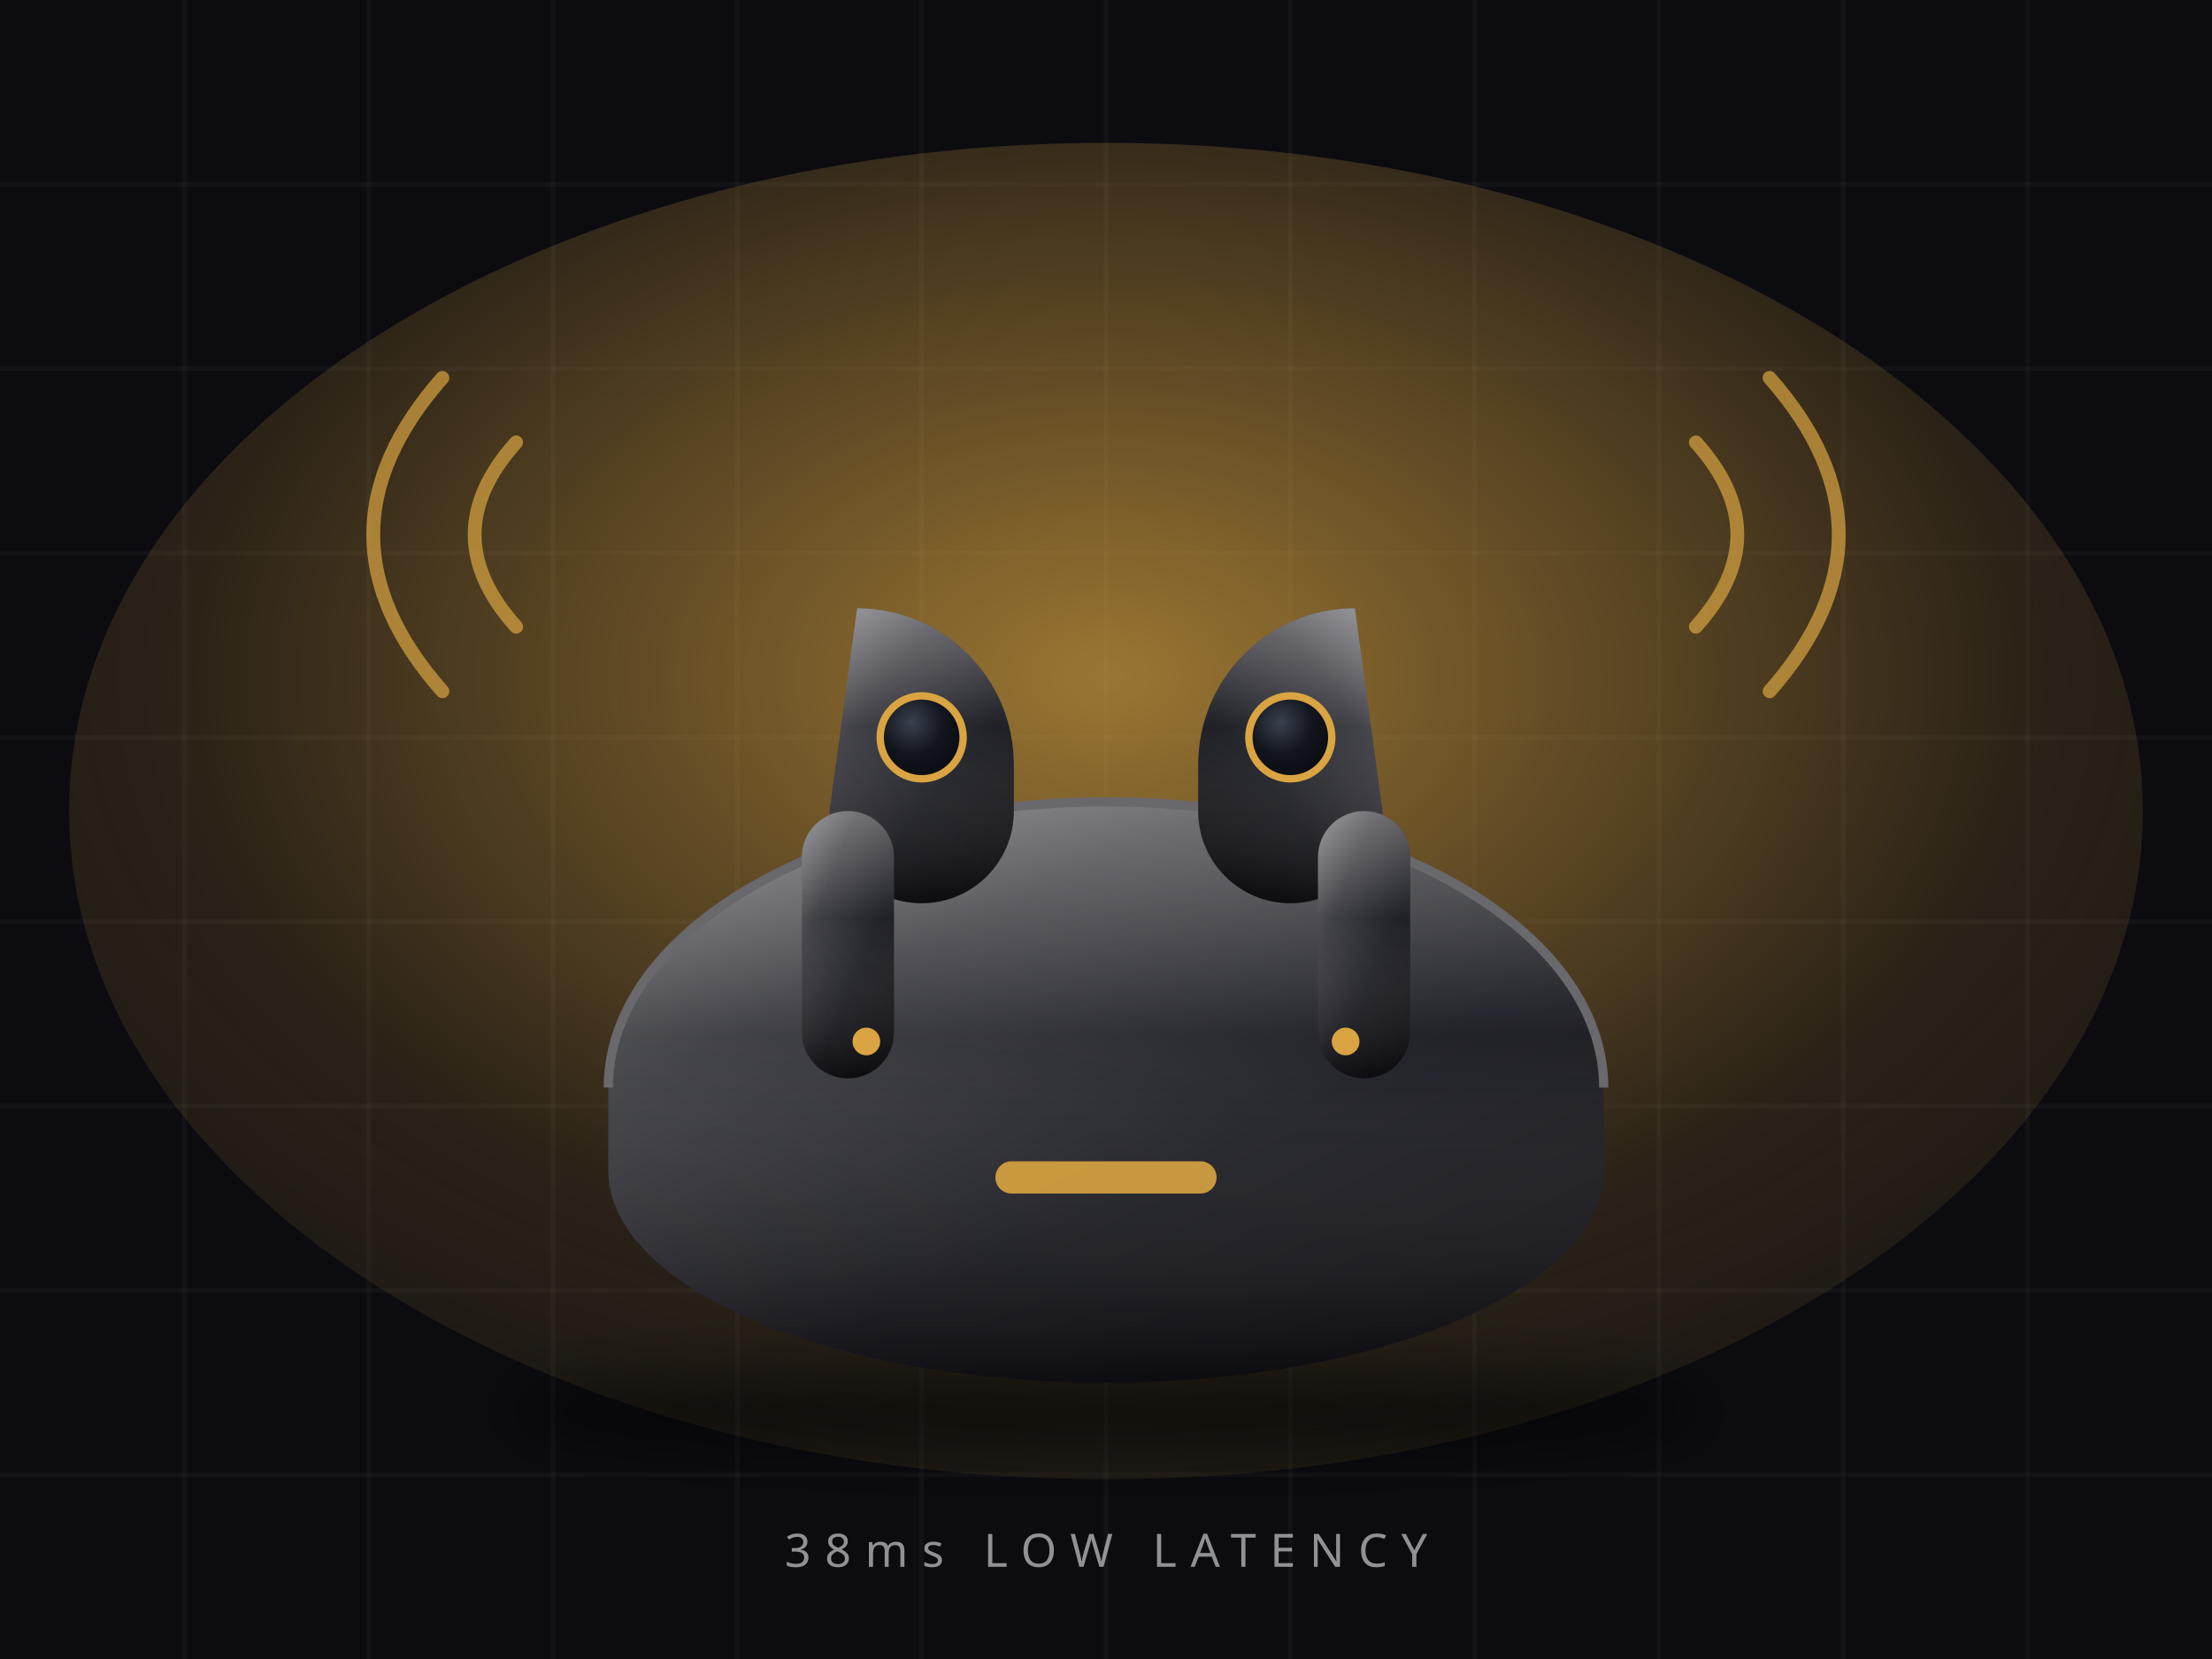
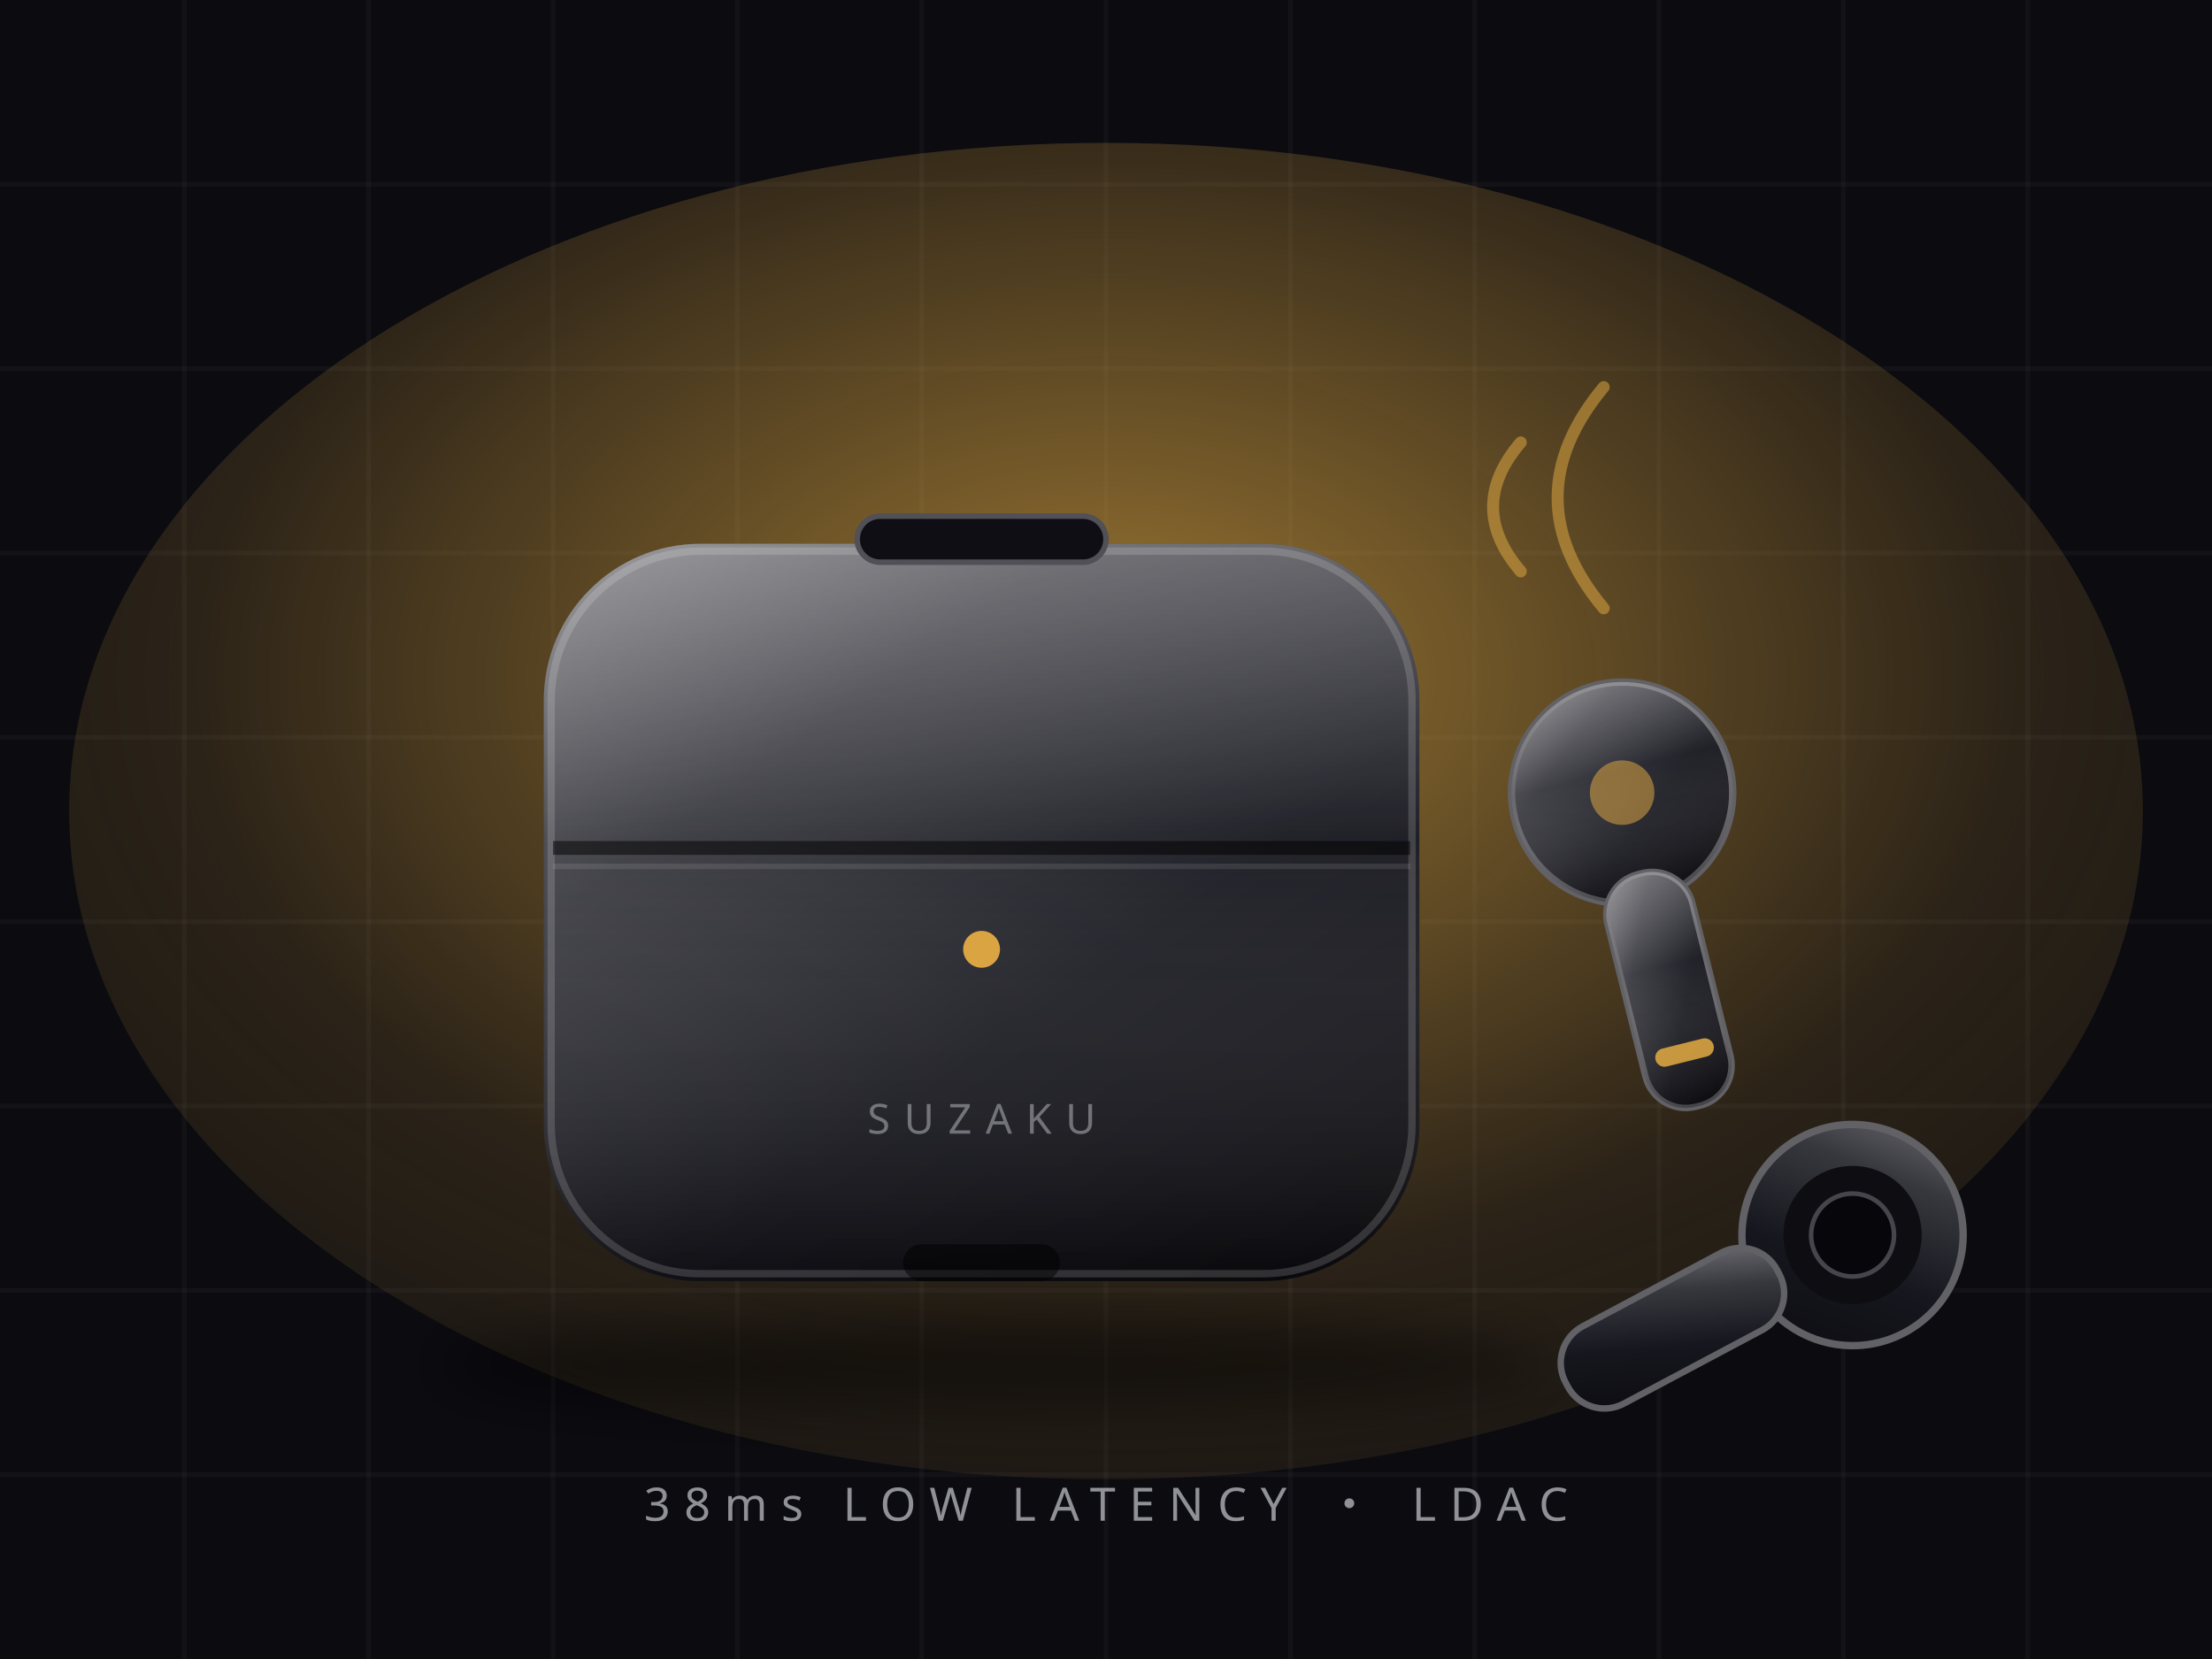
<svg xmlns="http://www.w3.org/2000/svg" viewBox="0 0 480 360" role="img" aria-label="">
  <defs>
    <radialGradient id="agbudsd9a44116161e" cx="0.5" cy="0.4" r="0.8">
      <stop offset="0" stop-color="#d9a441" stop-opacity="0.7" />
      <stop offset="0.55" stop-color="#d9a441" stop-opacity="0.16" />
      <stop offset="1" stop-color="#d9a441" stop-opacity="0" />
    </radialGradient>
    <linearGradient id="albudsd9a44116161e" x1="0" y1="0" x2="1" y2="0">
      <stop offset="0" stop-color="#d9a441" stop-opacity="0" />
      <stop offset="0.5" stop-color="#d9a441" />
      <stop offset="1" stop-color="#d9a441" stop-opacity="0" />
    </linearGradient>
    <linearGradient id="mbbudsd9a44116161e" x1="0" y1="0" x2="0.85" y2="1">
      <stop offset="0" stop-color="#737378" />
      <stop offset="0.3" stop-color="#37373e" />
      <stop offset="0.65" stop-color="#16161e" />
      <stop offset="1" stop-color="#0d0d12" />
    </linearGradient>
    <linearGradient id="mtbudsd9a44116161e" x1="0" y1="0" x2="0" y2="1">
      <stop offset="0" stop-color="#ffffff" stop-opacity="0.3" />
      <stop offset="0.4" stop-color="#ffffff" stop-opacity="0.05" />
      <stop offset="1" stop-color="#000000" stop-opacity="0.3" />
    </linearGradient>
    <radialGradient id="glbudsd9a44116161e" cx="0.38" cy="0.32" r="0.95">
      <stop offset="0" stop-color="#39414f" />
      <stop offset="0.4" stop-color="#12151d" />
      <stop offset="1" stop-color="#04040a" />
    </radialGradient>
    <filter id="fzbudsd9a44116161e" x="-60%" y="-60%" width="220%" height="220%">
      <feGaussianBlur stdDeviation="6" />
    </filter>
  </defs>
  <rect width="480" height="360" fill="#0b0b10" />
  <path d="M40 0 V360" stroke="#ffffff" stroke-opacity="0.03" />
  <path d="M80 0 V360" stroke="#ffffff" stroke-opacity="0.03" />
  <path d="M120 0 V360" stroke="#ffffff" stroke-opacity="0.03" />
  <path d="M160 0 V360" stroke="#ffffff" stroke-opacity="0.03" />
  <path d="M200 0 V360" stroke="#ffffff" stroke-opacity="0.03" />
  <path d="M240 0 V360" stroke="#ffffff" stroke-opacity="0.03" />
  <path d="M280 0 V360" stroke="#ffffff" stroke-opacity="0.03" />
  <path d="M320 0 V360" stroke="#ffffff" stroke-opacity="0.03" />
  <path d="M360 0 V360" stroke="#ffffff" stroke-opacity="0.03" />
  <path d="M400 0 V360" stroke="#ffffff" stroke-opacity="0.03" />
  <path d="M440 0 V360" stroke="#ffffff" stroke-opacity="0.03" />
  <path d="M0 40 H480" stroke="#ffffff" stroke-opacity="0.03" />
  <path d="M0 80 H480" stroke="#ffffff" stroke-opacity="0.03" />
  <path d="M0 120 H480" stroke="#ffffff" stroke-opacity="0.03" />
  <path d="M0 160 H480" stroke="#ffffff" stroke-opacity="0.03" />
  <path d="M0 200 H480" stroke="#ffffff" stroke-opacity="0.03" />
  <path d="M0 240 H480" stroke="#ffffff" stroke-opacity="0.03" />
  <path d="M0 280 H480" stroke="#ffffff" stroke-opacity="0.03" />
  <path d="M0 320 H480" stroke="#ffffff" stroke-opacity="0.03" />
  <ellipse cx="240" cy="176" rx="225" ry="145" fill="url(#agbudsd9a44116161e)" />
-   <ellipse cx="240" cy="306" rx="130" ry="10" fill="#000" opacity="0.45" filter="url(#fzbudsd9a44116161e)" />
-   <path d="M132 236 a108 62 0 0 1 216 0 v18 a108 46 0 0 1 -216 0 z" fill="url(#mbbudsd9a44116161e)" />
-   <path d="M132 236 a108 62 0 0 1 216 0 v18 a108 46 0 0 1 -216 0 z" fill="url(#mtbudsd9a44116161e)" />
-   <path d="M132 236 a108 62 0 0 1 216 0" fill="none" stroke="#68686d" stroke-width="2" />
-   <rect x="216" y="252" width="48" height="7" rx="3.5" fill="#d9a441" opacity="0.9" />
-   <g transform="translate(186 0)">
-     <path d="M0 132 a34 34 0 0 1 34 34 v10 a20 20 0 0 1 -40 0 z" fill="url(#mbbudsd9a44116161e)" transform="scale(1 1)" />
-     <path d="M0 132 a34 34 0 0 1 34 34 v10 a20 20 0 0 1 -40 0 z" fill="url(#mtbudsd9a44116161e)" transform="scale(1 1)" />
-     <rect x="-12" y="176" width="20" height="58" rx="10" fill="url(#mbbudsd9a44116161e)" />
-     <rect x="-12" y="176" width="20" height="58" rx="10" fill="url(#mtbudsd9a44116161e)" />
-     <circle cx="14" cy="160" r="9" fill="url(#glbudsd9a44116161e)" stroke="#d9a441" stroke-width="1.6" />
-     <circle cx="2" cy="226" r="3" fill="#d9a441" />
+   <ellipse cx="215" cy="296" rx="120" ry="10" fill="#000" opacity="0.45" filter="url(#fzbudsd9a44116161e)" />
+   <rect x="118" y="118" width="190" height="160" rx="34" fill="url(#mbbudsd9a44116161e)" />
+   <rect x="118" y="118" width="190" height="160" rx="34" fill="url(#mtbudsd9a44116161e)" />
+   <rect x="119.6" y="119.6" width="186.8" height="156.8" rx="32.4" fill="none" stroke="#ffffff" stroke-opacity="0.16" stroke-width="1.6" />
+   <path d="M120 184 h186" stroke="#000000" stroke-opacity="0.5" stroke-width="3" />
+   <path d="M120 188 h186" stroke="#ffffff" stroke-opacity="0.1" stroke-width="1.2" />
+   <rect x="186" y="112" width="54" height="10" rx="5" fill="#0e0e14" stroke="#505056" stroke-width="1.2" />
+   <circle cx="213" cy="206" r="4" fill="#d9a441" />
+   <rect x="196" y="270" width="34" height="8" rx="4" fill="#000000" opacity="0.5" />
+   <text x="213" y="246" font-family="sans-serif" font-size="9" fill="#e9e9f2" opacity="0.4" text-anchor="middle" letter-spacing="3">SUZAKU</text>
+   <g transform="rotate(-14 352 172)">
+     <circle cx="352" cy="172" r="24" fill="url(#mbbudsd9a44116161e)" stroke="#616166" stroke-width="1.6" />
+     <circle cx="352" cy="172" r="24" fill="url(#mtbudsd9a44116161e)" />
+     <rect x="342" y="190" width="19" height="52" rx="9" fill="url(#mbbudsd9a44116161e)" stroke="#616166" stroke-width="1.4" />
+     <rect x="342" y="190" width="19" height="52" rx="9" fill="url(#mtbudsd9a44116161e)" />
+     <rect x="345" y="228" width="13" height="4" rx="2" fill="#d9a441" opacity="0.9" />
+     <circle cx="352" cy="172" r="7" fill="#d9a441" opacity="0.55" />
  </g>
-   <g transform="translate(294 0)">
-     <path d="M0 132 a34 34 0 0 1 34 34 v10 a20 20 0 0 1 -40 0 z" fill="url(#mbbudsd9a44116161e)" transform="scale(-1 1)" />
-     <path d="M0 132 a34 34 0 0 1 34 34 v10 a20 20 0 0 1 -40 0 z" fill="url(#mtbudsd9a44116161e)" transform="scale(-1 1)" />
-     <rect x="-8" y="176" width="20" height="58" rx="10" fill="url(#mbbudsd9a44116161e)" />
-     <rect x="-8" y="176" width="20" height="58" rx="10" fill="url(#mtbudsd9a44116161e)" />
-     <circle cx="-14" cy="160" r="9" fill="url(#glbudsd9a44116161e)" stroke="#d9a441" stroke-width="1.6" />
-     <circle cx="-2" cy="226" r="3" fill="#d9a441" />
+   <g transform="rotate(62 402 268)">
+     <circle cx="402" cy="268" r="24" fill="url(#mbbudsd9a44116161e)" stroke="#616166" stroke-width="1.6" />
+     <ellipse cx="402" cy="268" rx="15" ry="15" fill="#0d0d12" />
+     <ellipse cx="402" cy="268" rx="9" ry="9" fill="#07070b" stroke="#45454b" stroke-width="1" />
+     <rect x="392" y="286" width="19" height="52" rx="9" fill="url(#mbbudsd9a44116161e)" stroke="#616166" stroke-width="1.4" />
  </g>
-   <path d="M112 96 q-18 20 0 40 M96 82 q-30 34 0 68" fill="none" stroke="#d9a441" stroke-width="3" stroke-linecap="round" opacity="0.7" />
-   <path d="M368 96 q18 20 0 40 M384 82 q30 34 0 68" fill="none" stroke="#d9a441" stroke-width="3" stroke-linecap="round" opacity="0.7" />
-   <text x="240" y="340" font-family="sans-serif" font-size="10" fill="#e9e9f2" opacity="0.6" text-anchor="middle" letter-spacing="3">38ms LOW LATENCY</text>
+   <path d="M330 96 q-12 14 0 28 M348 84 q-20 24 0 48" fill="none" stroke="#d9a441" stroke-width="2.6" stroke-linecap="round" opacity="0.55" />
+   <text x="240" y="330" font-family="sans-serif" font-size="10" fill="#e9e9f2" opacity="0.6" text-anchor="middle" letter-spacing="3">38ms LOW LATENCY ・ LDAC</text>
</svg>
